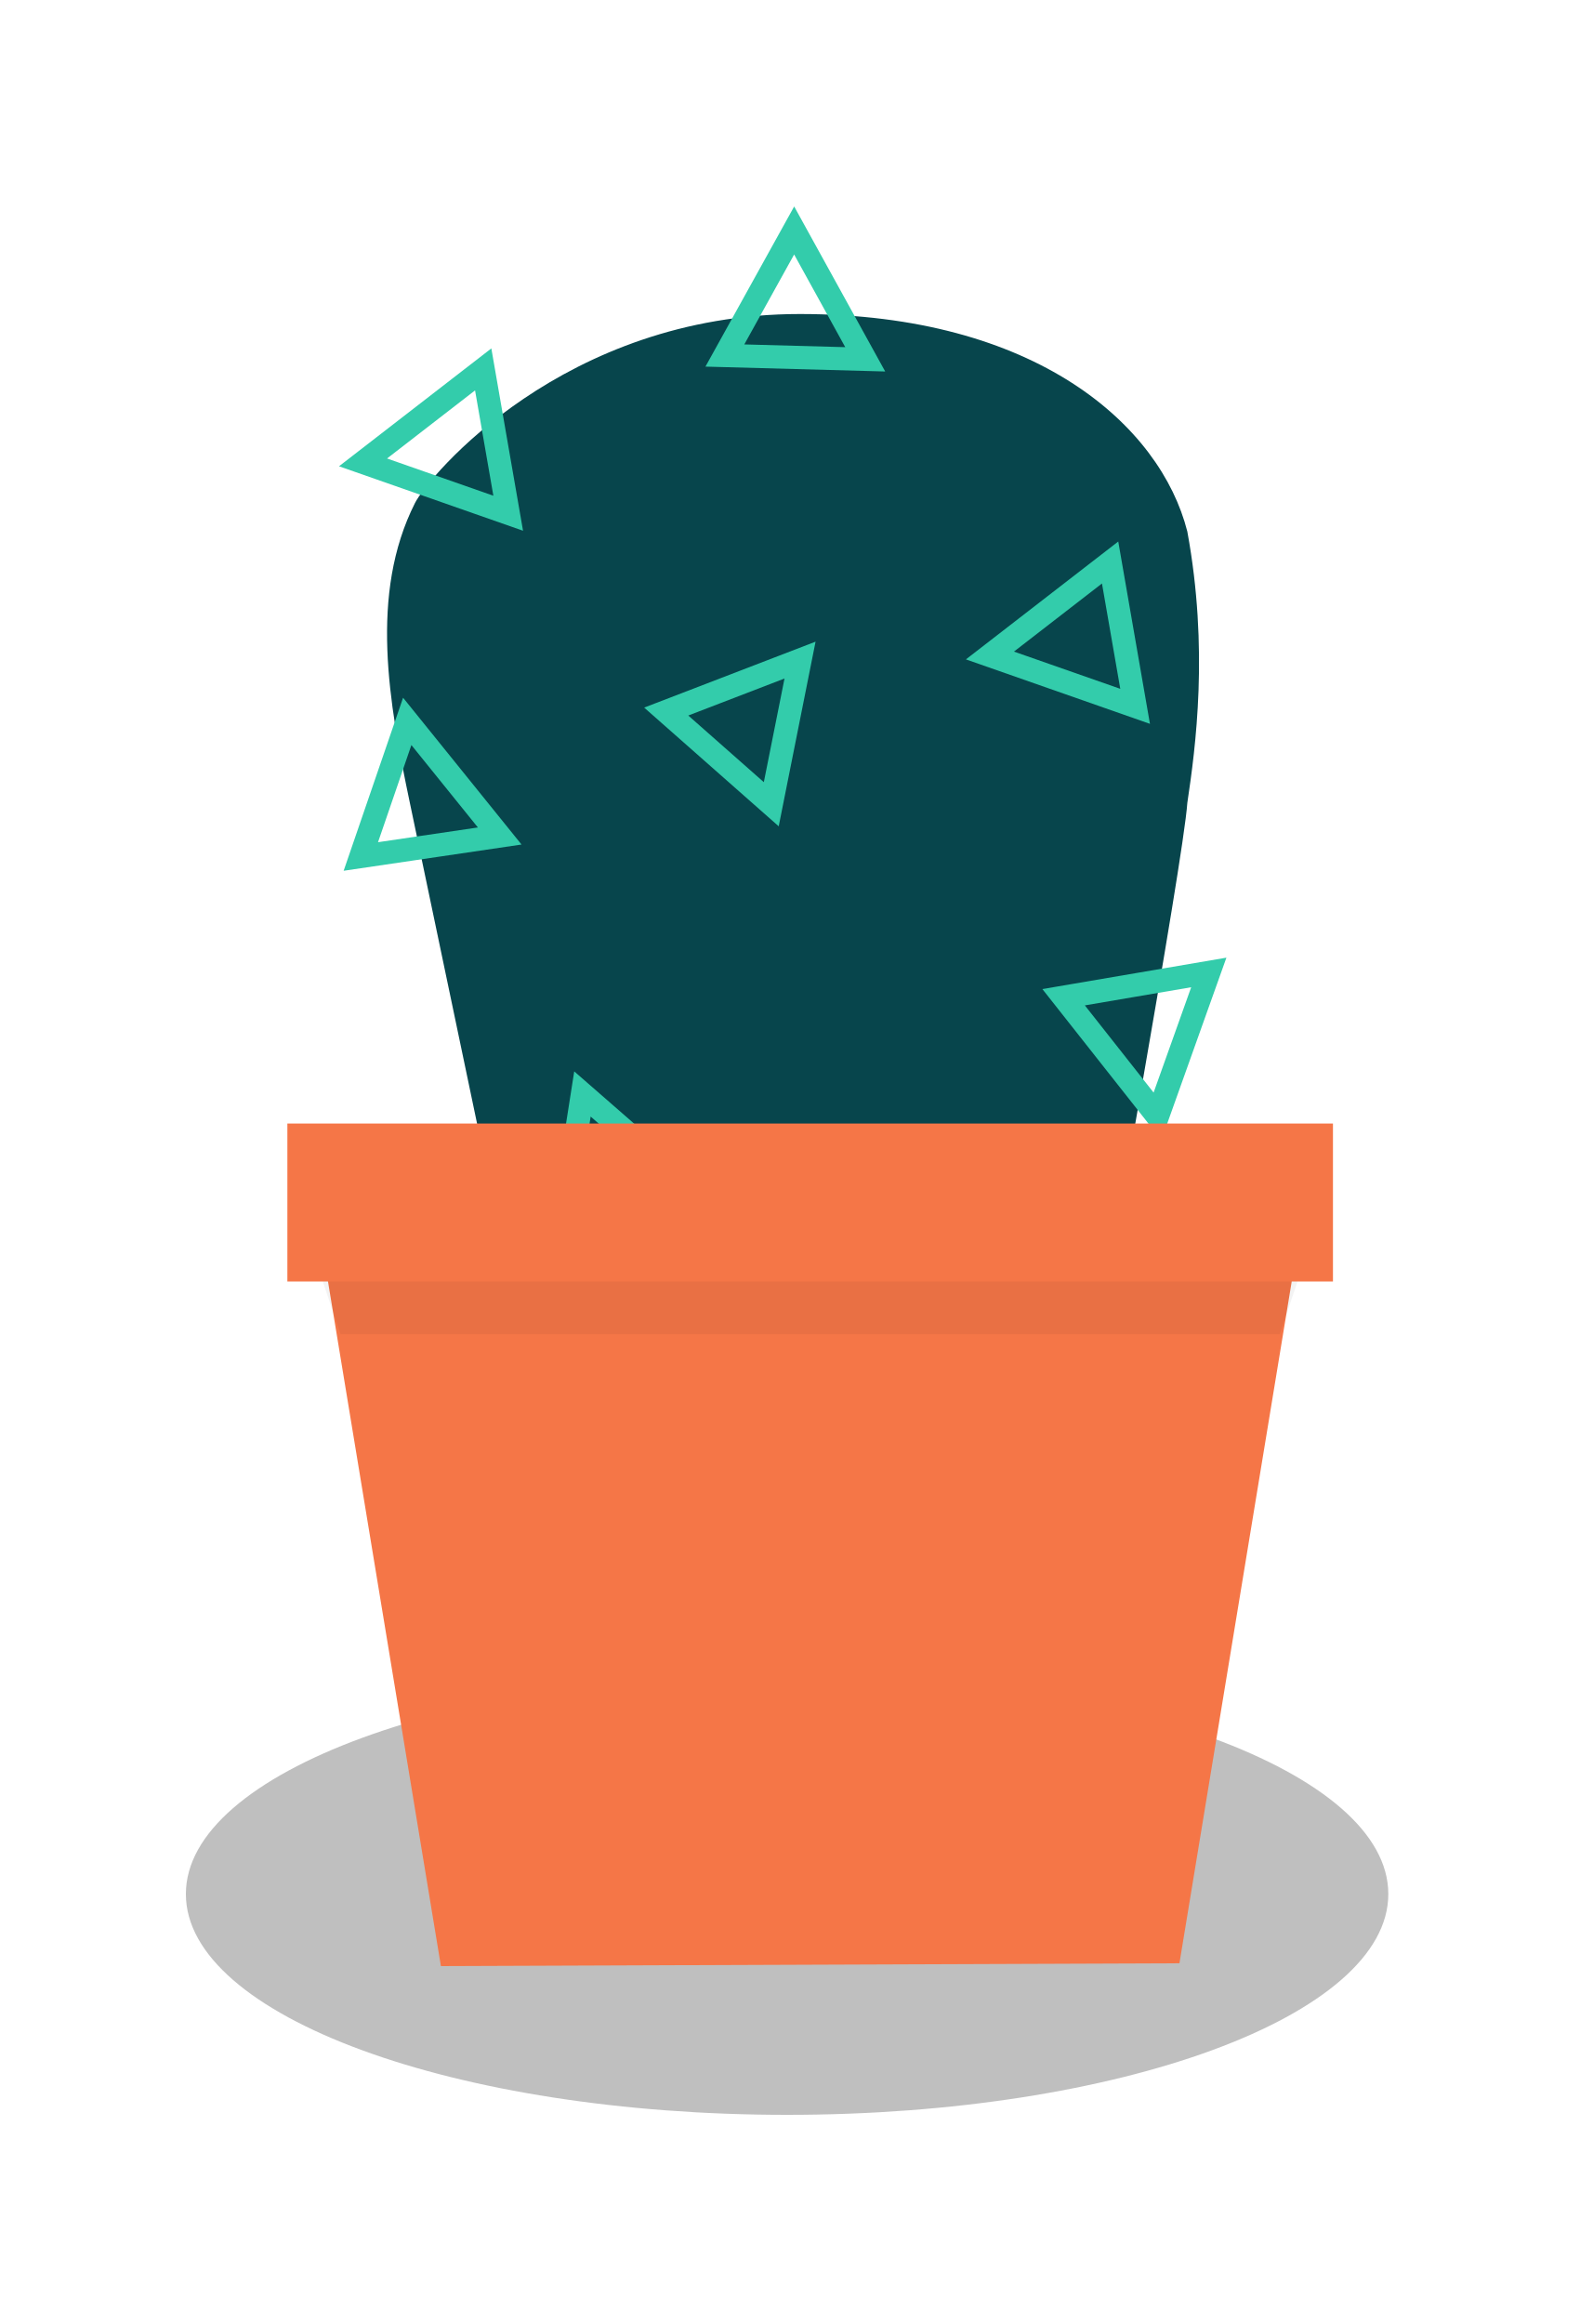
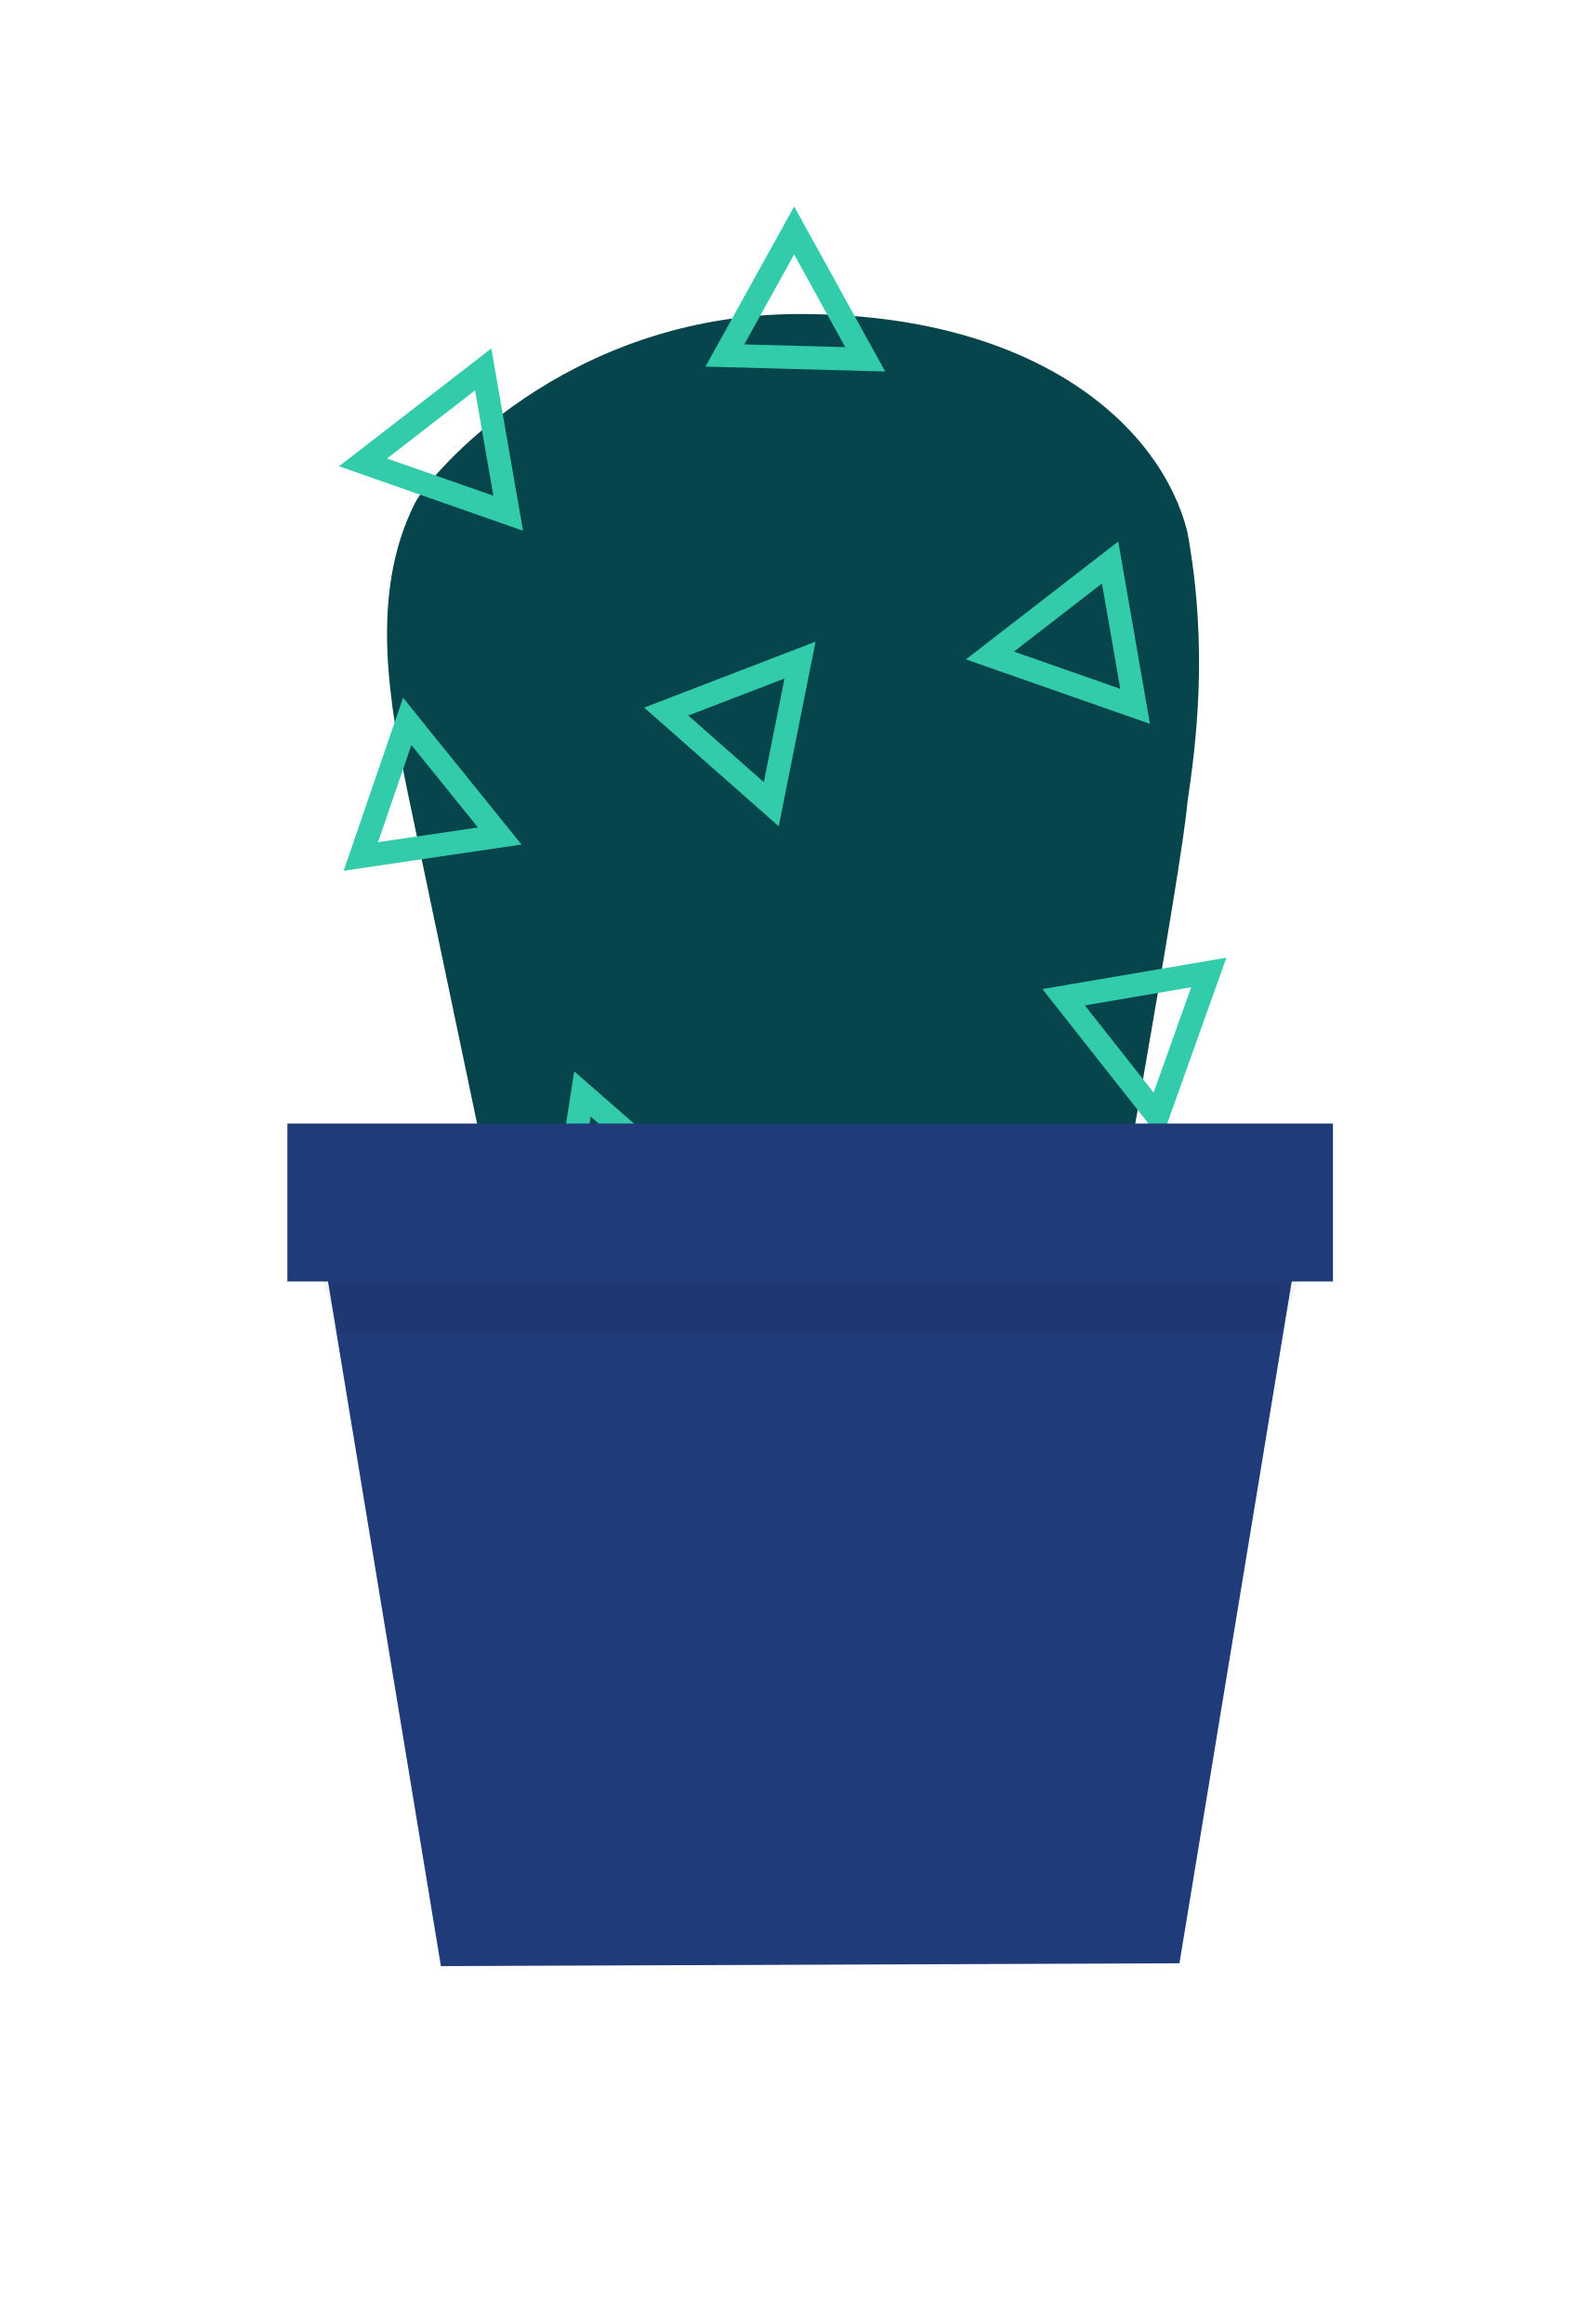
<svg xmlns="http://www.w3.org/2000/svg" width="68" height="100" viewBox="0 0 68 100">
  <g fill="none" fill-rule="evenodd" transform="translate(8 10)">
-     <path fill="#000" fill-opacity=".25" d="M51.75,71.5 C51.75,76.748 40.164,81 25.875,81 C11.584,81 0,76.748 0,71.5 C0,66.252 11.584,62 25.875,62 C40.164,62 51.75,66.252 51.75,71.5" />
    <g transform="translate(4.368)">
      <g transform="translate(2.288)">
        <path fill="#07454C" d="M36.444,24.549 C36.801,22.159 37.373,17.929 36.444,12.871 C35.285,8.307 29.937,3.512 19.769,3.512 C9.602,3.512 3.773,10.514 3.204,11.644 C1.227,15.564 2.083,20.253 2.984,24.549 C4.828,33.344 6.672,42.141 8.515,50.936 L31.934,51.364 C32.69,46.779 36.27,27.087 36.444,24.549 Z" />
        <path stroke="#33CCAB" d="M-0.185,22.997 L6.076,22.016 L3.851,27.633 L-0.185,22.997 Z" transform="rotate(60 3.037 24.665)" />
        <path stroke="#33CCAB" d="M15.833,1.843 L22.089,0.865 L19.869,6.485 L15.833,1.843 Z" transform="rotate(70 19.053 3.515)" />
        <path stroke="#33CCAB" d="M13.869,19.167 L20.121,18.209 L17.92,23.821 L13.869,19.167 Z" transform="rotate(110 17.09 20.853)" />
        <path stroke="#33CCAB" d="M7.983,38.948 L14.249,37.966 L12.021,43.579 L7.983,38.948 Z" transform="rotate(50 11.208 40.614)" />
        <path stroke="#33CCAB" d="M31.12,32.91 L37.368,31.844 L35.16,38.032 L31.12,32.91 Z" />
        <path stroke="#33CCAB" d="M28.102,15.523 L34.291,14.447 L32.103,20.695 L28.102,15.523 Z" transform="rotate(90 31.271 17.373)" />
        <path stroke="#33CCAB" d="M1.121,7.214 L7.31,6.138 L5.122,12.386 L1.121,7.214 Z" transform="rotate(90 4.29 9.064)" />
        <path stroke="#33CCAB" d="M23.24,43.471 L29.428,42.395 L27.241,48.644 L23.24,43.471 Z" transform="rotate(90 26.409 45.321)" />
      </g>
      <g transform="translate(0 38.343)">
-         <path fill="#F57647" d="M45,0 L45,6.798 L43.225,6.798 L38.393,36.135 C27.798,36.175 17.202,36.217 6.608,36.257 L1.748,6.798 L0,6.798 L0,0 L45,0 Z" />
+         <path fill="#1F3B7A" d="M45,0 L45,6.798 L43.225,6.798 L38.393,36.135 C27.798,36.175 17.202,36.217 6.608,36.257 L1.748,6.798 L0,6.798 L0,0 L45,0 Z" />
        <polygon fill="#000" fill-opacity=".05" points="2.288 9.064 42.712 9.064 43.475 6.798 1.525 6.798" />
      </g>
    </g>
  </g>
</svg>
